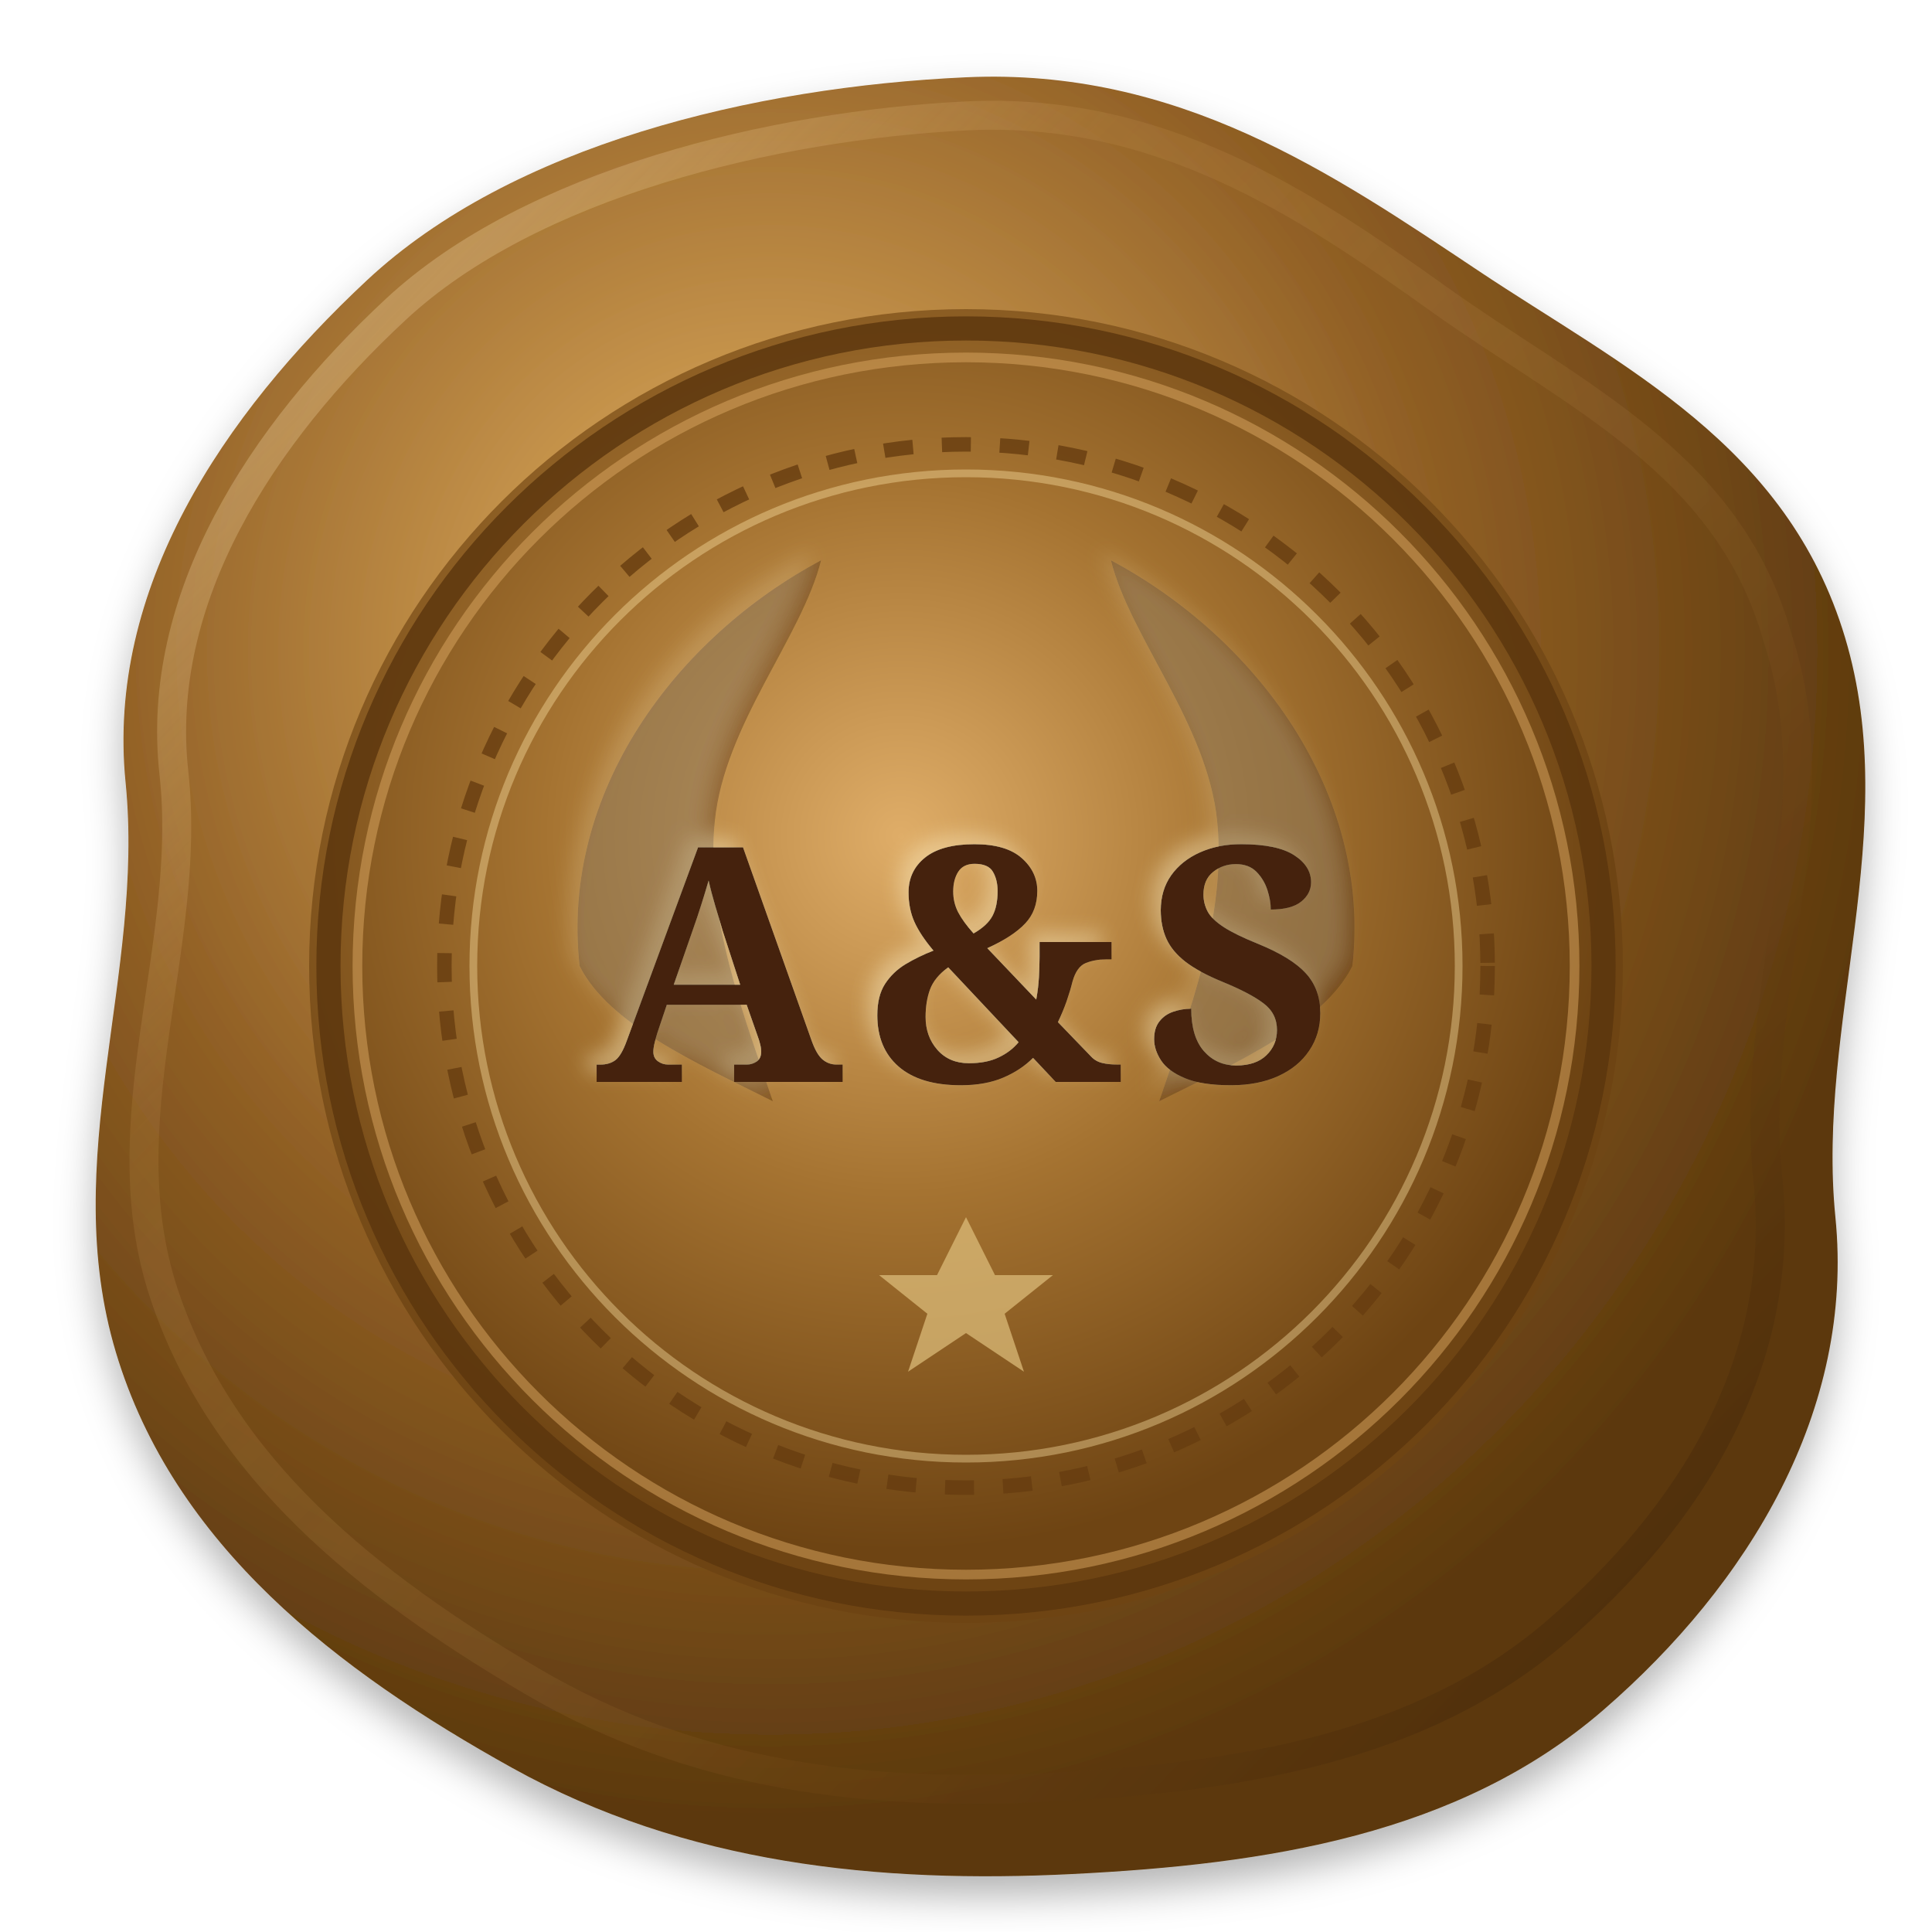
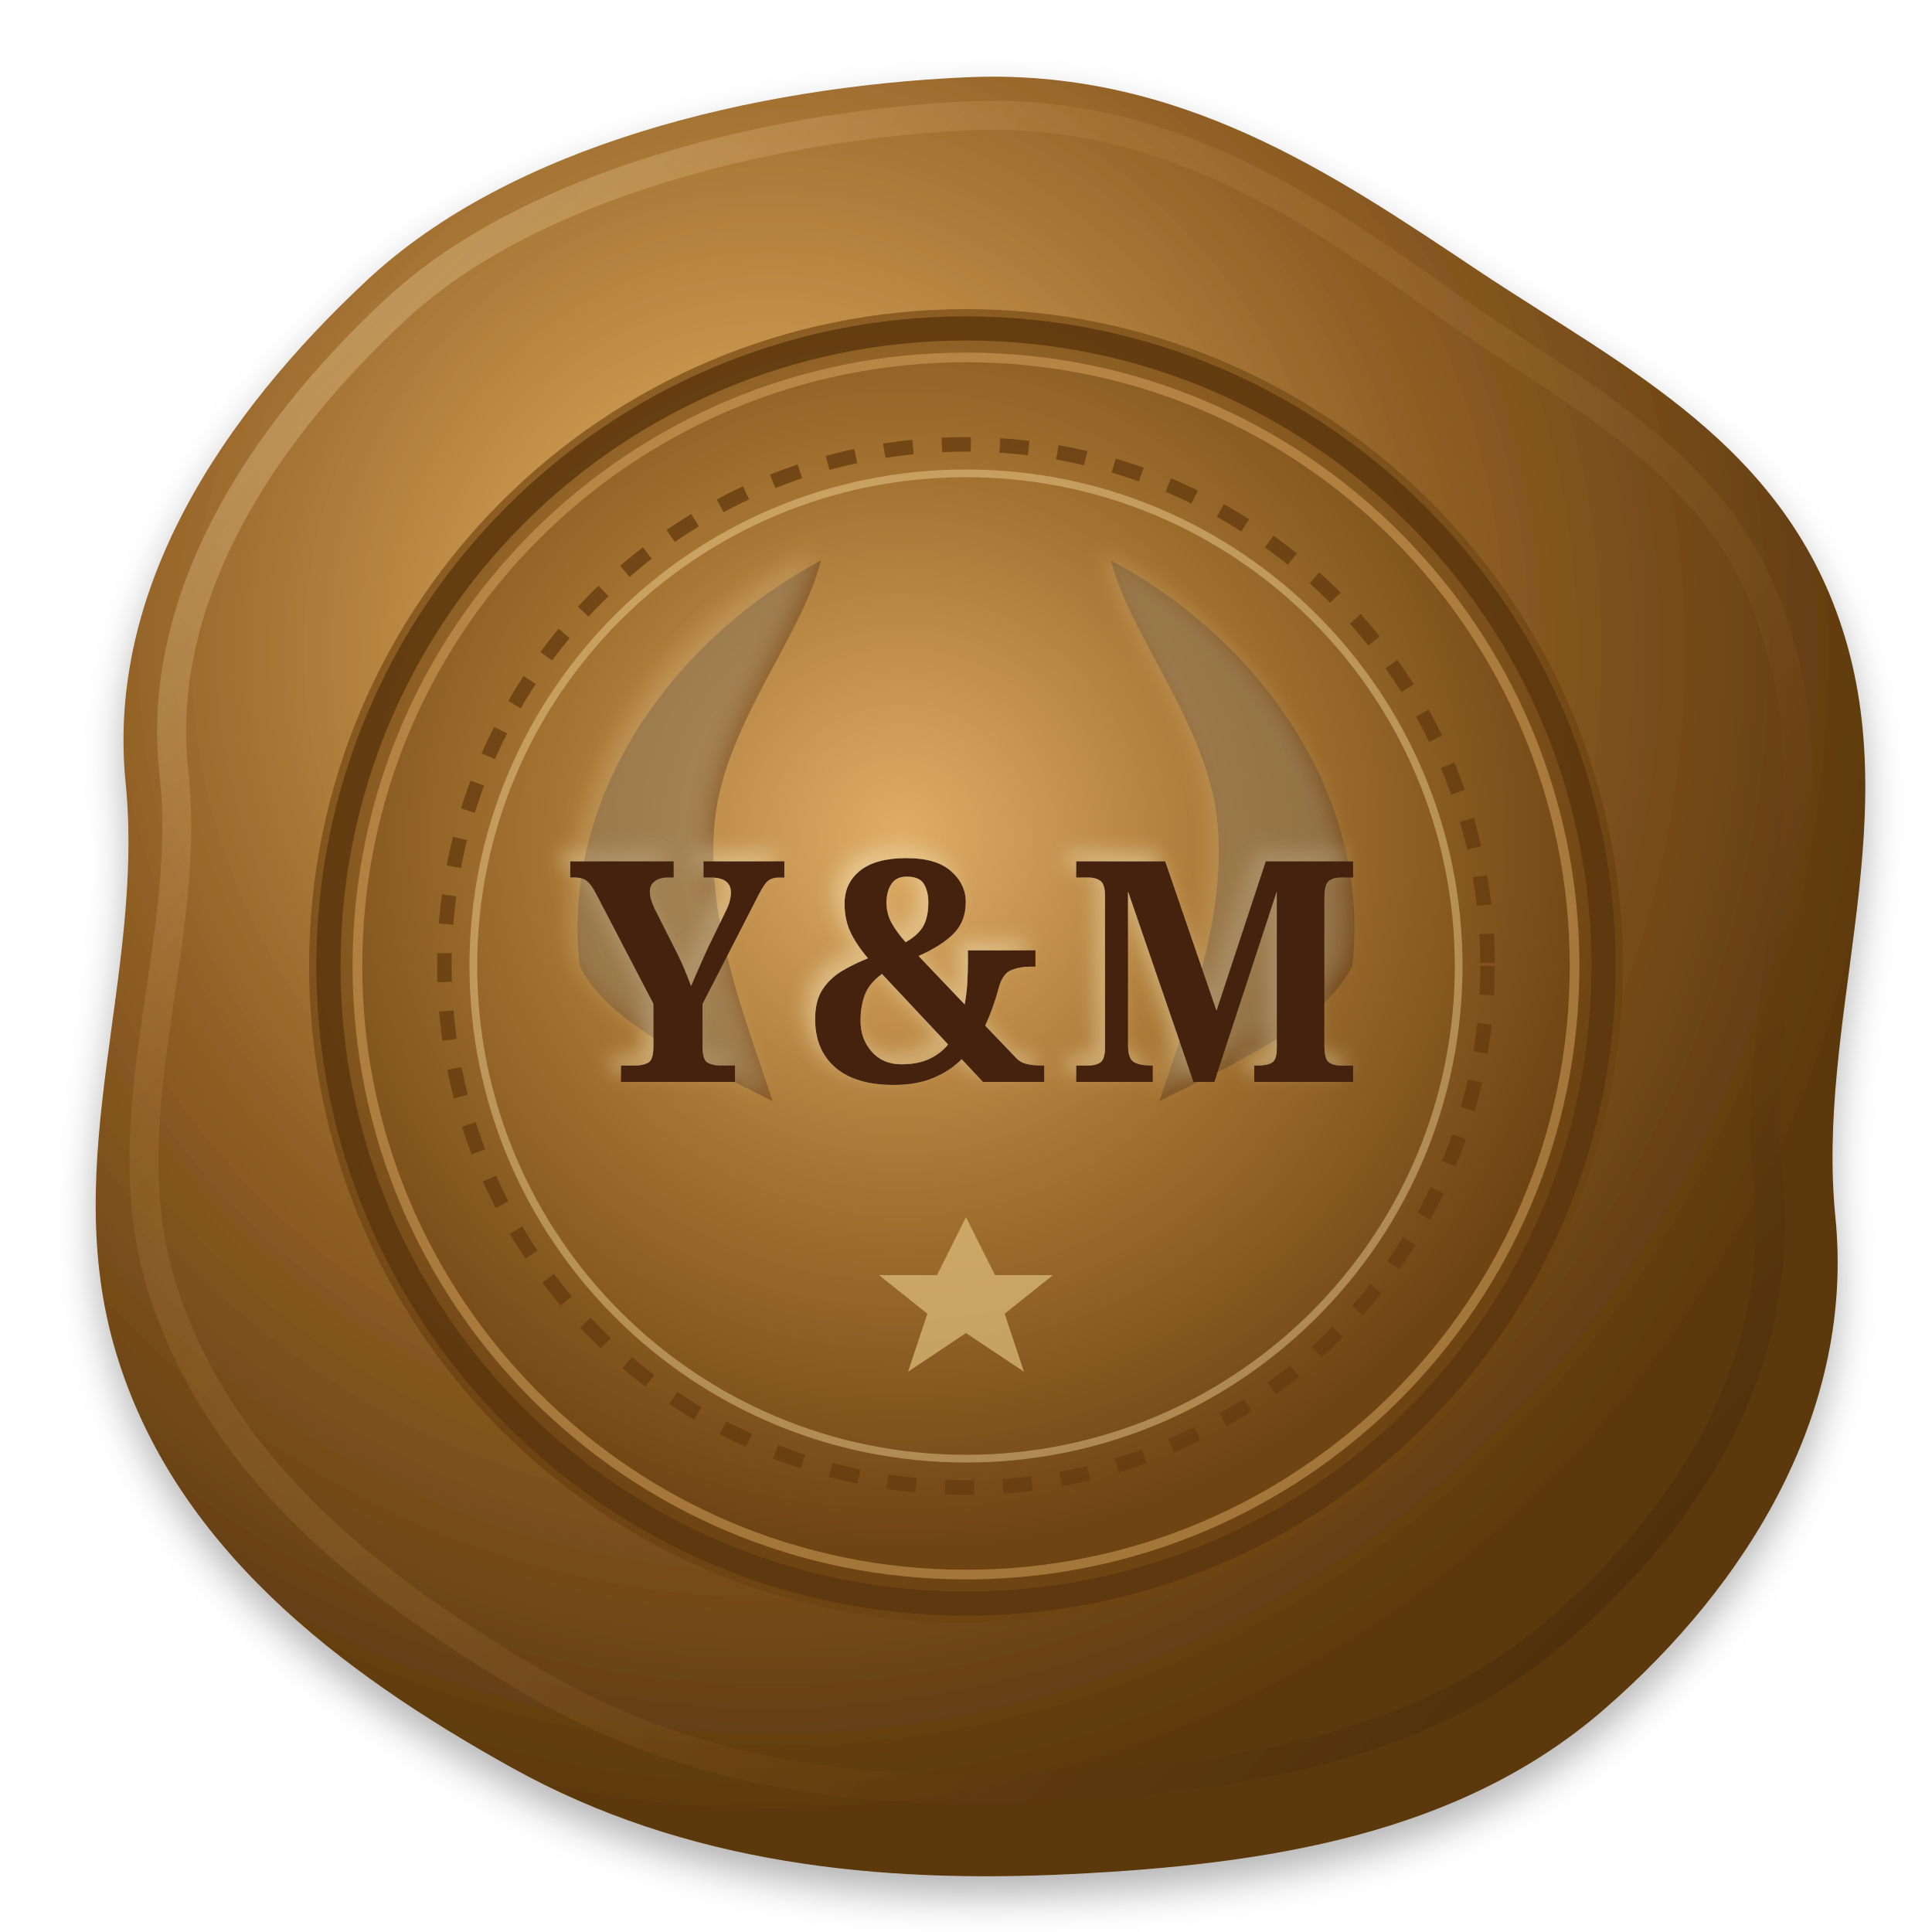
<svg xmlns="http://www.w3.org/2000/svg" viewBox="0 0 200 200" width="200" height="200">
  <defs>
    <radialGradient id="waxGrad" cx="38%" cy="32%" r="65%">
      <stop offset="0%" stop-color="#E2B16F" />
      <stop offset="25%" stop-color="#C5934B" />
      <stop offset="60%" stop-color="#8F5E24" />
      <stop offset="100%" stop-color="#5B380D" />
    </radialGradient>
    <radialGradient id="waxInner" cx="45%" cy="40%" r="55%">
      <stop offset="0%" stop-color="#DFAD68" />
      <stop offset="50%" stop-color="#A57331" />
      <stop offset="100%" stop-color="#6E4413" />
    </radialGradient>
    <linearGradient id="goldShine" x1="0%" y1="0%" x2="100%" y2="100%">
      <stop offset="0%" stop-color="#FFF4D0" stop-opacity="0.8" />
      <stop offset="30%" stop-color="#DFAD68" stop-opacity="0.2" />
      <stop offset="70%" stop-color="#6E4413" stop-opacity="0.6" />
      <stop offset="100%" stop-color="#2B1605" stop-opacity="0.9" />
    </linearGradient>
    <filter id="waxShadow" x="-20%" y="-20%" width="140%" height="140%">
      <feDropShadow dx="0" dy="6" stdDeviation="6" flood-color="#2A1608" flood-opacity="0.5" />
      <feDropShadow dx="0" dy="2" stdDeviation="2" flood-color="#000000" flood-opacity="0.3" />
    </filter>
    <filter id="deboss">
      <feDropShadow dx="1" dy="2" stdDeviation="1" flood-color="#2D1704" flood-opacity="0.8" />
      <feDropShadow dx="-1" dy="-1" stdDeviation="1" flood-color="#FFF2CA" flood-opacity="0.4" />
    </filter>
  </defs>
  <path d="M100 8             C122 7, 138 18, 153 28             C168 38, 185 46, 191 66             C197 86, 188 106, 190 126             C192 146, 181 164, 166 177             C151 190, 131 193, 111 194             C91 195, 71 193, 53 183             C35 173, 18 160, 12 140             C6 120, 15 101, 13 81             C11 61, 23 43, 38 29             C53 15, 78 9, 100 8 Z" fill="url(#waxGrad)" filter="url(#waxShadow)" />
  <path d="M100 12             C120 11, 135 21, 149 31             C163 41, 179 48, 184 66             C190 84, 181 103, 183 122             C185 141, 175 157, 161 169             C147 181, 128 184, 109 185             C90 186, 72 184, 55 174             C38 164, 23 152, 17 134             C11 116, 20 98, 18 80             C16 62, 27 45, 41 32             C55 19, 80 13, 100 12 Z" fill="none" stroke="url(#goldShine)" stroke-width="3" opacity="0.6" />
  <circle cx="100" cy="100" r="68" fill="url(#waxInner)" />
  <circle cx="100" cy="100" r="66" fill="none" stroke="#5A340C" stroke-width="2.5" opacity="0.8" />
  <circle cx="100" cy="100" r="63" fill="none" stroke="#DCA862" stroke-width="1" opacity="0.5" />
  <circle cx="100" cy="100" r="54" fill="none" stroke="#663C0F" stroke-width="1.5" stroke-dasharray="3,3" opacity="0.8" />
  <circle cx="100" cy="100" r="51" fill="none" stroke="#FDE4A6" stroke-width="0.8" opacity="0.4" />
  <g filter="url(#deboss)" fill="#442407" text-anchor="middle">
    <path d="M60 100 C58 82, 70 66, 85 58 C83 66, 75 75, 74 85 C73 95, 77 105, 80 114 C72 110, 63 106, 60 100 Z" fill="#502B0A" opacity="0.4" />
    <path d="M140 100 C142 82, 130 66, 115 58 C117 66, 125 75, 126 85 C127 95, 123 105, 120 114 C128 110, 137 106, 140 100 Z" fill="#502B0A" opacity="0.4" />
-     <text x="100" y="112" font-family="'Cinzel', 'Playfair Display', 'Cormorant Garamond', serif" font-size="34" font-weight="700" letter-spacing="2">A&amp;S</text>
+     <text x="100" y="112" font-family="'Cinzel', 'Playfair Display', 'Cormorant Garamond', serif" font-size="32" font-weight="700" letter-spacing="2">Y&amp;M</text>
  </g>
  <polygon points="100,126 103,132 109,132 104,136 106,142 100,138 94,142 96,136 91,132 97,132" fill="#DFC07E" opacity="0.7" />
</svg>
